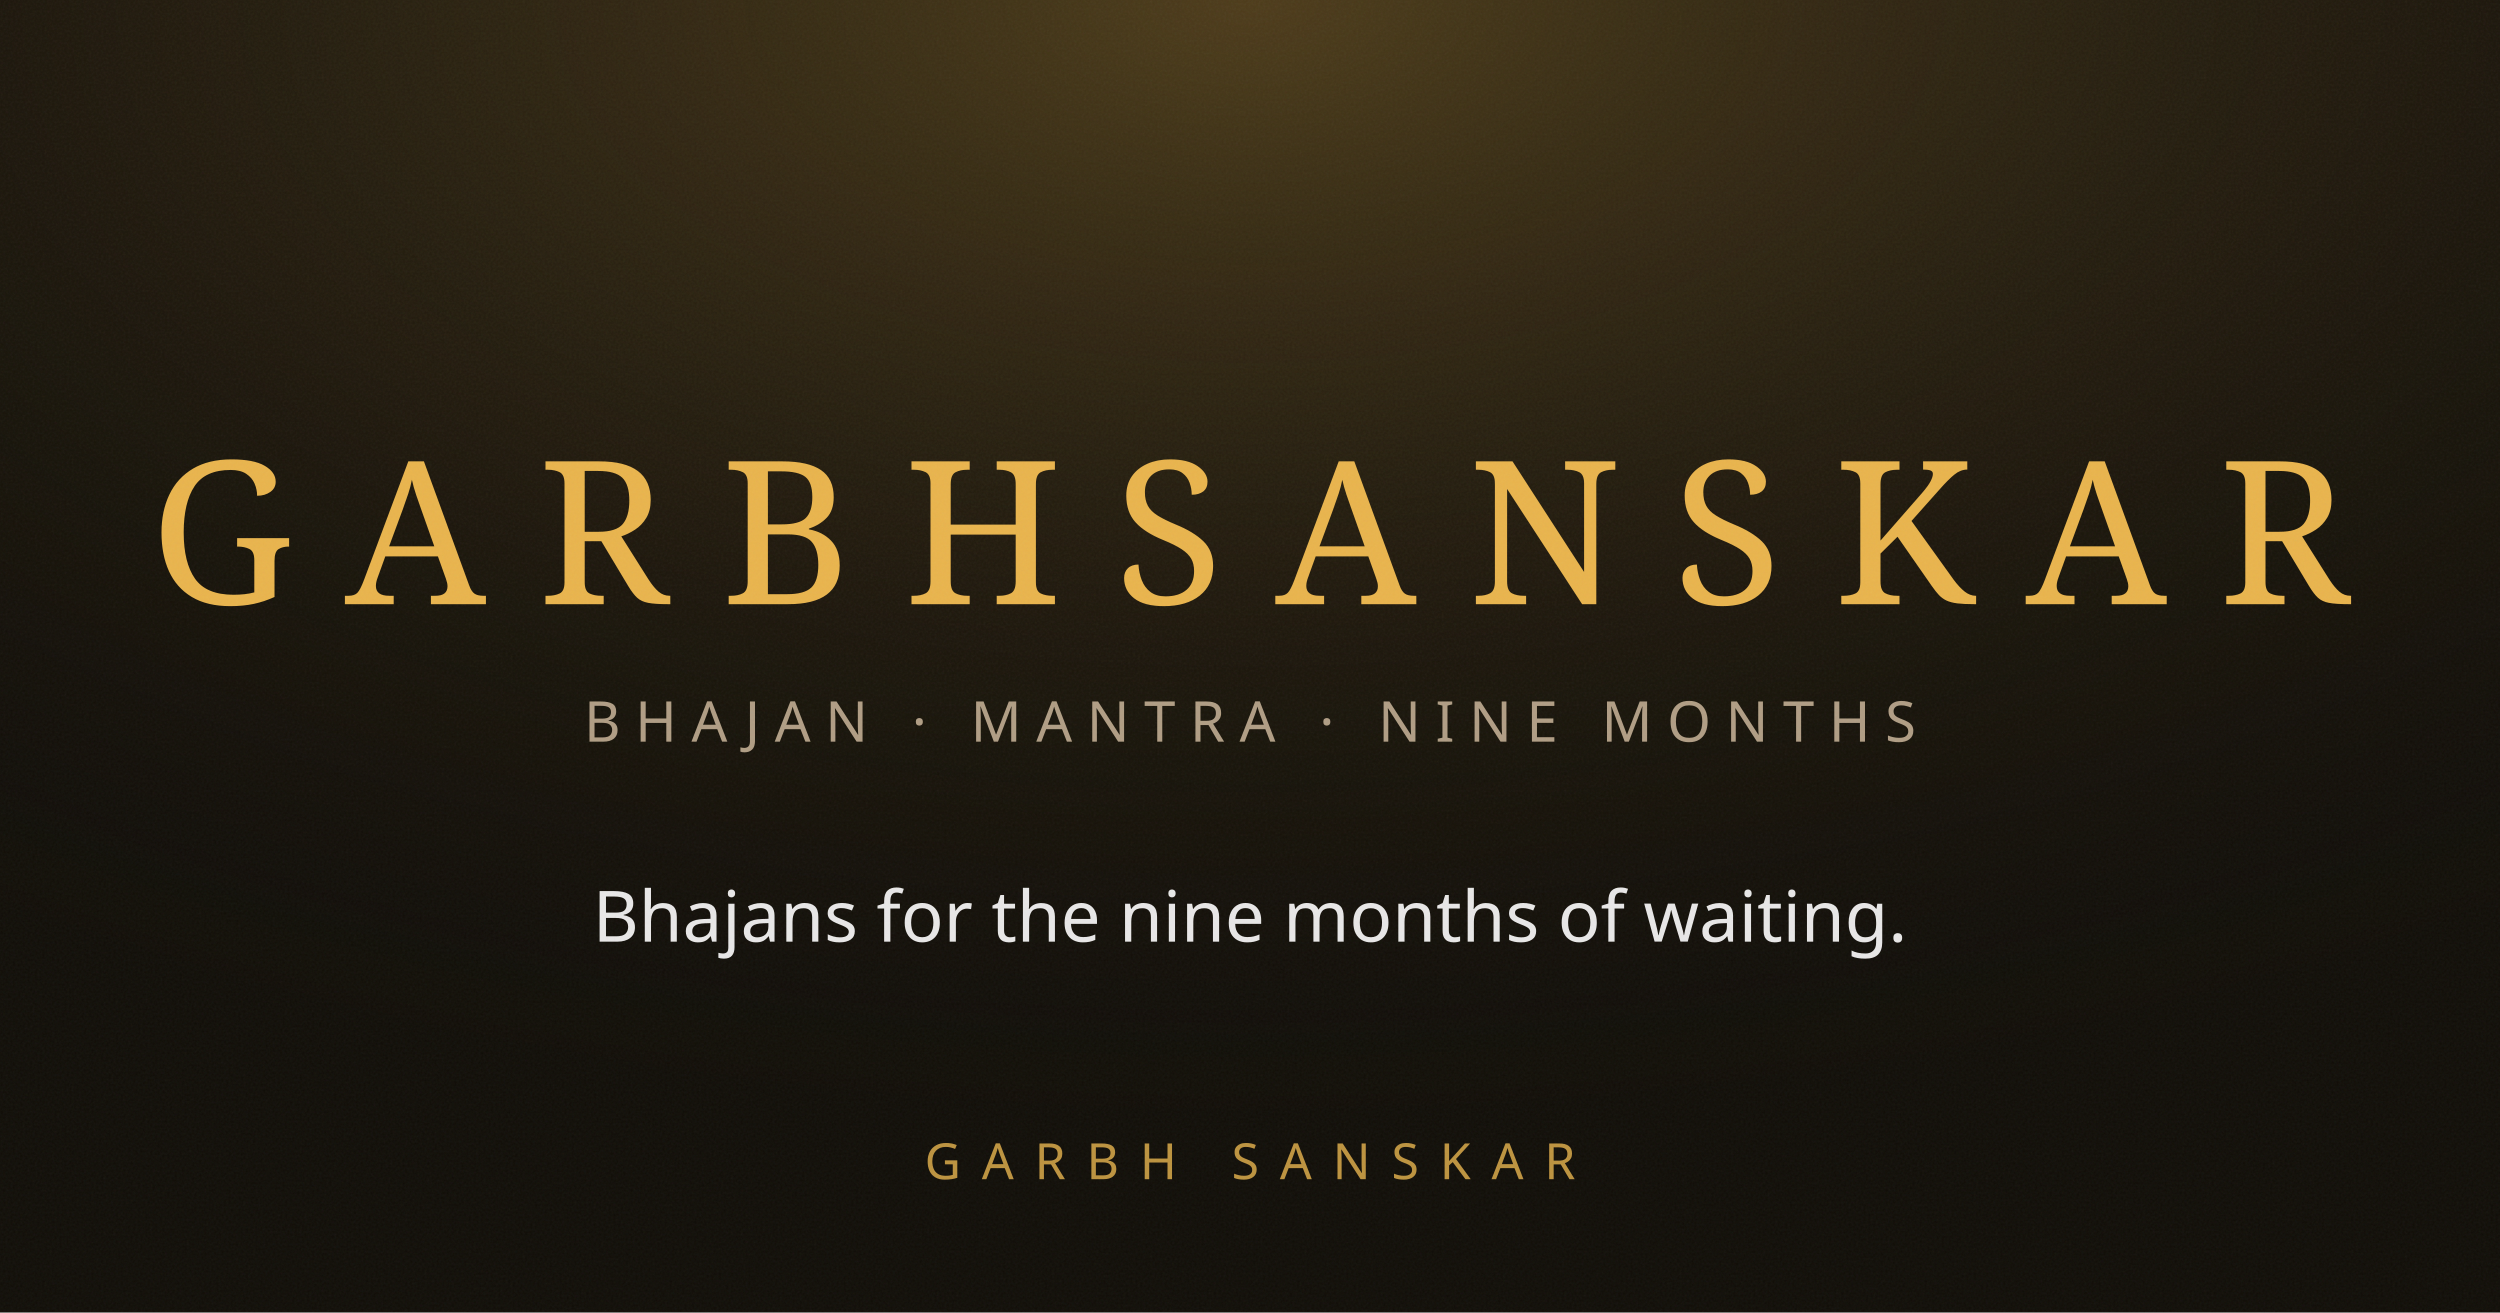
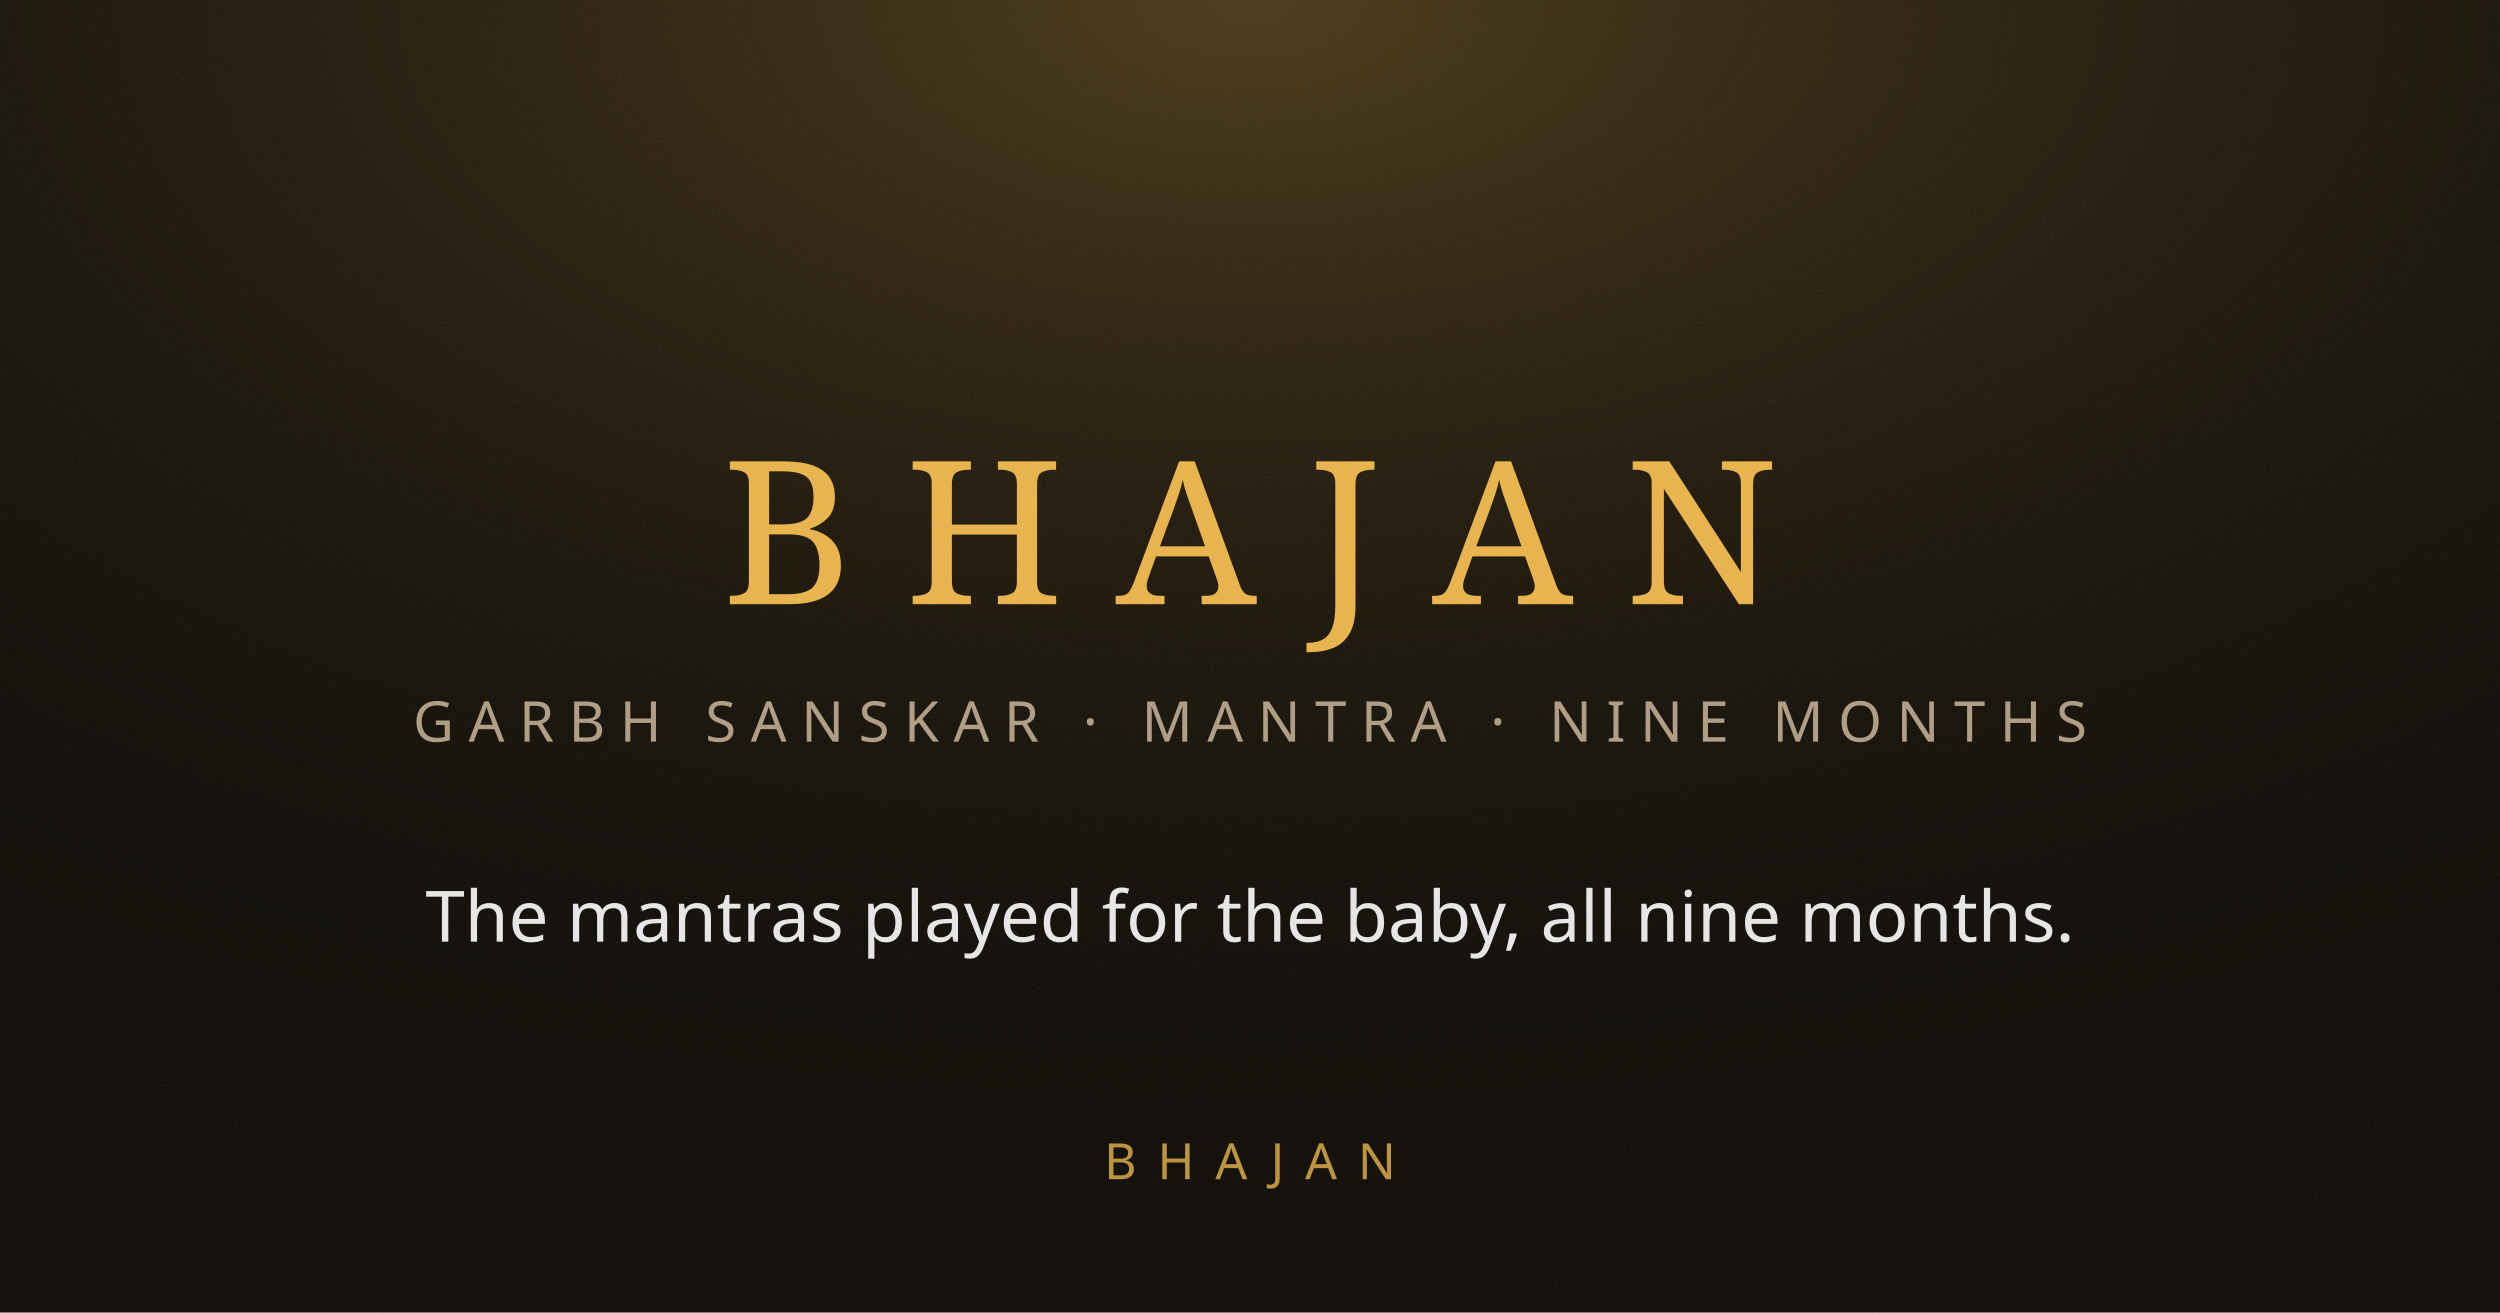
<svg xmlns="http://www.w3.org/2000/svg" width="1200" height="630" viewBox="0 0 1200 630">
  <defs>
    <radialGradient id="g" cx="50%" cy="0%" r="90%">
      <stop offset="0%" stop-color="#e9b44c" stop-opacity="0.28" />
      <stop offset="100%" stop-color="#100d07" stop-opacity="0" />
    </radialGradient>
    <filter id="n">
      <feTurbulence type="fractalNoise" baseFrequency="0.85" numOctaves="3" />
    </filter>
  </defs>
  <rect width="1200" height="630" fill="#100d07" />
  <rect width="1200" height="630" fill="url(#g)" />
-   <text x="600" y="290" text-anchor="middle" font-family="Marcellus, Georgia, serif" font-size="96" fill="#e9b44c">G A R B H  S A N S K A R</text>
-   <text x="600" y="356" text-anchor="middle" font-family="Karla, sans-serif" font-size="27" letter-spacing="7" fill="#b09d84">BHAJAN · MANTRA · NINE MONTHS</text>
-   <text x="600" y="452" text-anchor="middle" font-family="Karla, sans-serif" font-size="34" fill="#ffffff" opacity="0.9">Bhajans for the nine months of waiting.</text>
-   <text x="600" y="566" text-anchor="middle" font-family="Karla, sans-serif" font-size="24" letter-spacing="10" fill="#e9b44c" opacity="0.8">GARBH SANSKAR</text>
+   <text x="600" y="290" text-anchor="middle" font-family="Marcellus, Georgia, serif" font-size="96" fill="#e9b44c">B H A J A N</text>
+   <text x="600" y="356" text-anchor="middle" font-family="Karla, sans-serif" font-size="27" letter-spacing="7" fill="#b09d84">GARBH SANSKAR · MANTRA · NINE MONTHS</text>
+   <text x="600" y="452" text-anchor="middle" font-family="Karla, sans-serif" font-size="34" fill="#ffffff" opacity="0.9">The mantras played for the baby, all nine months.</text>
+   <text x="600" y="566" text-anchor="middle" font-family="Karla, sans-serif" font-size="24" letter-spacing="10" fill="#e9b44c" opacity="0.8">BHAJAN</text>
  <rect width="1200" height="630" filter="url(#n)" opacity="0.06" />
</svg>
